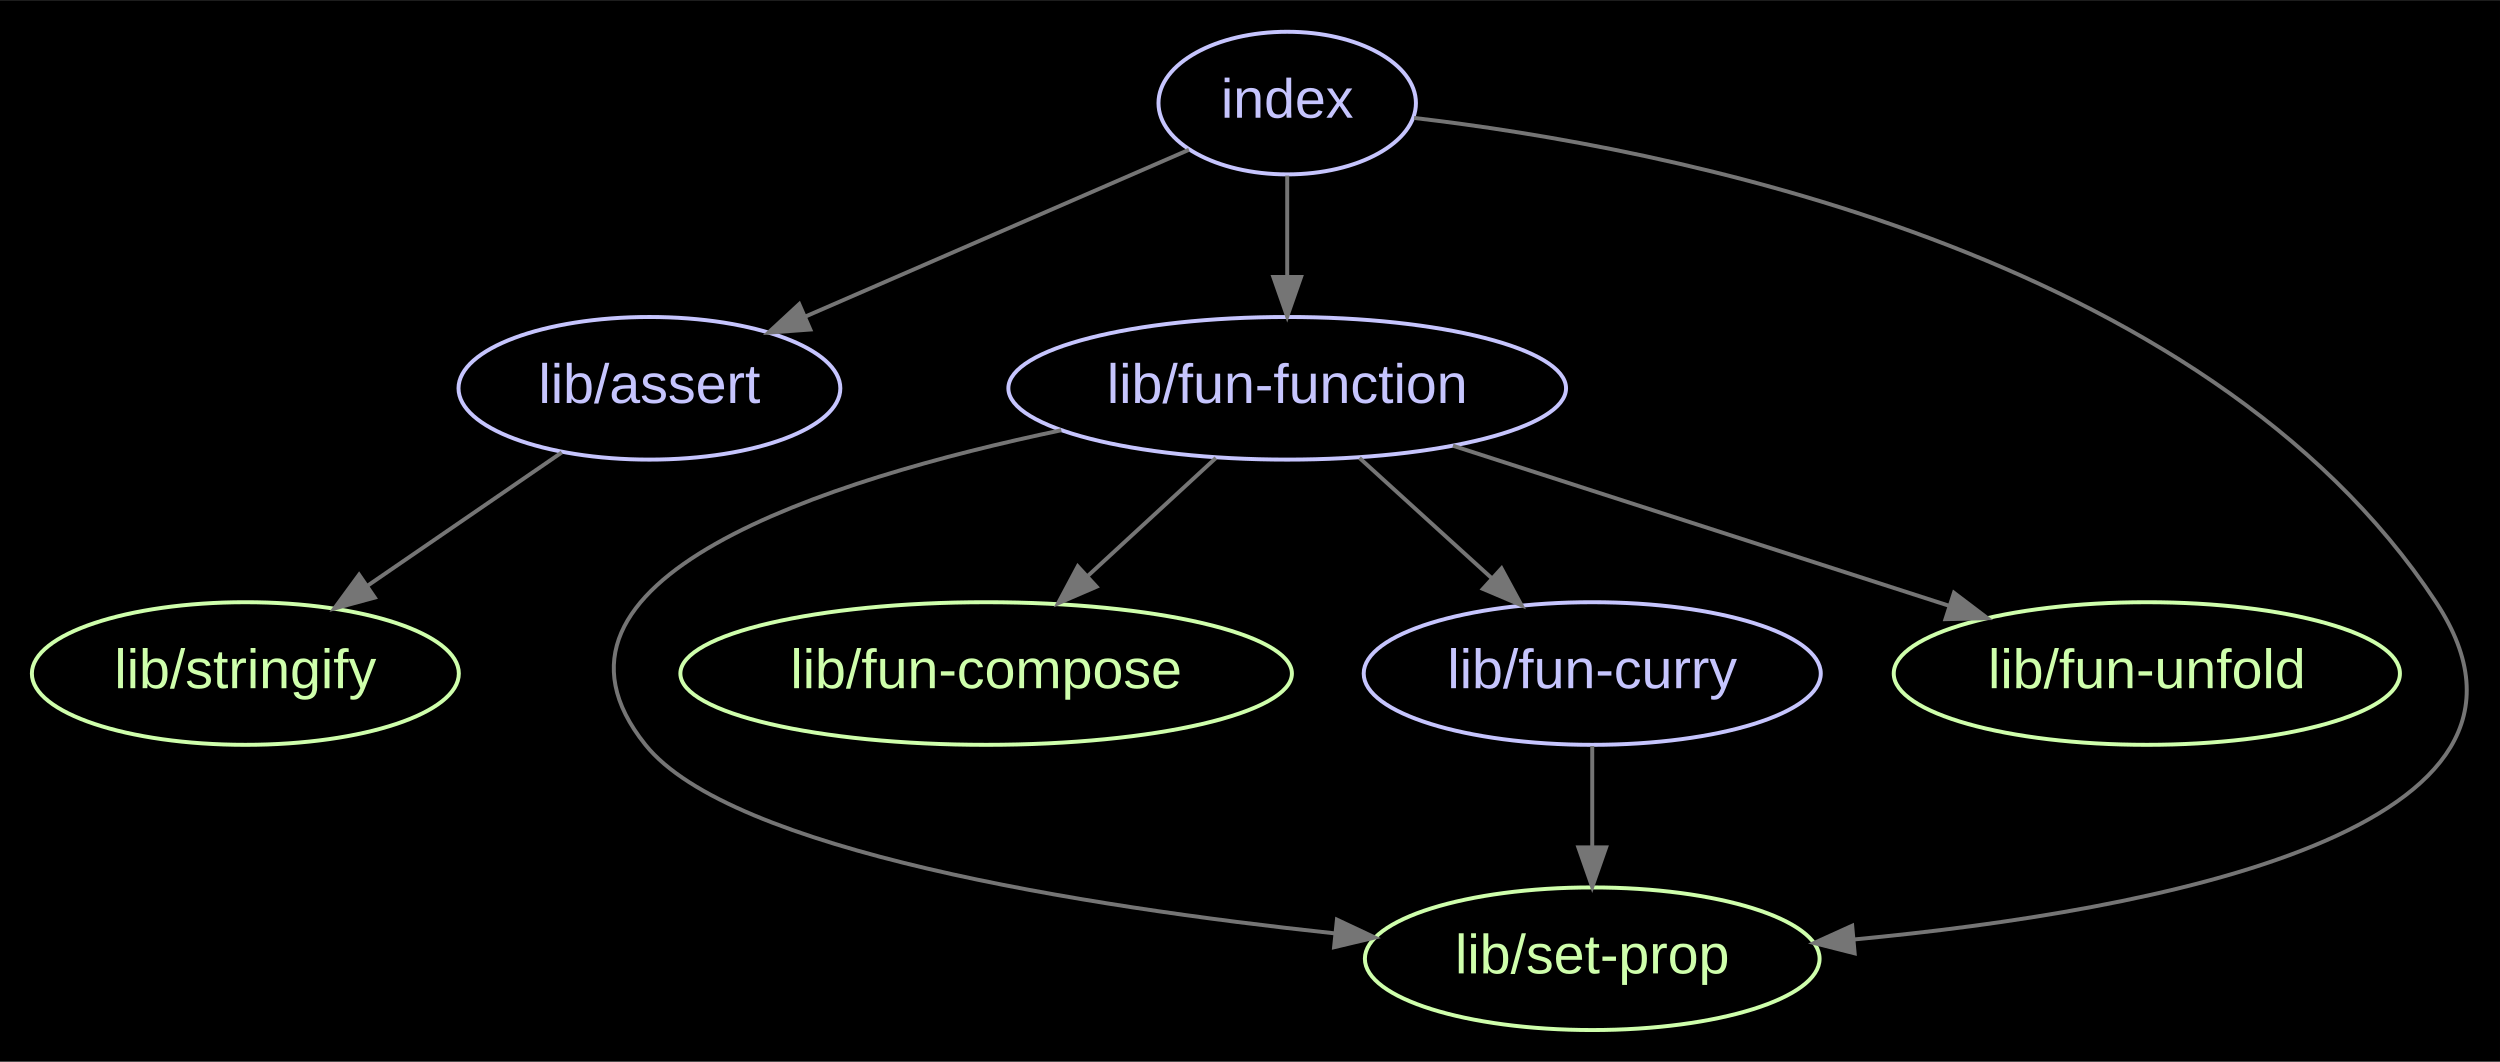
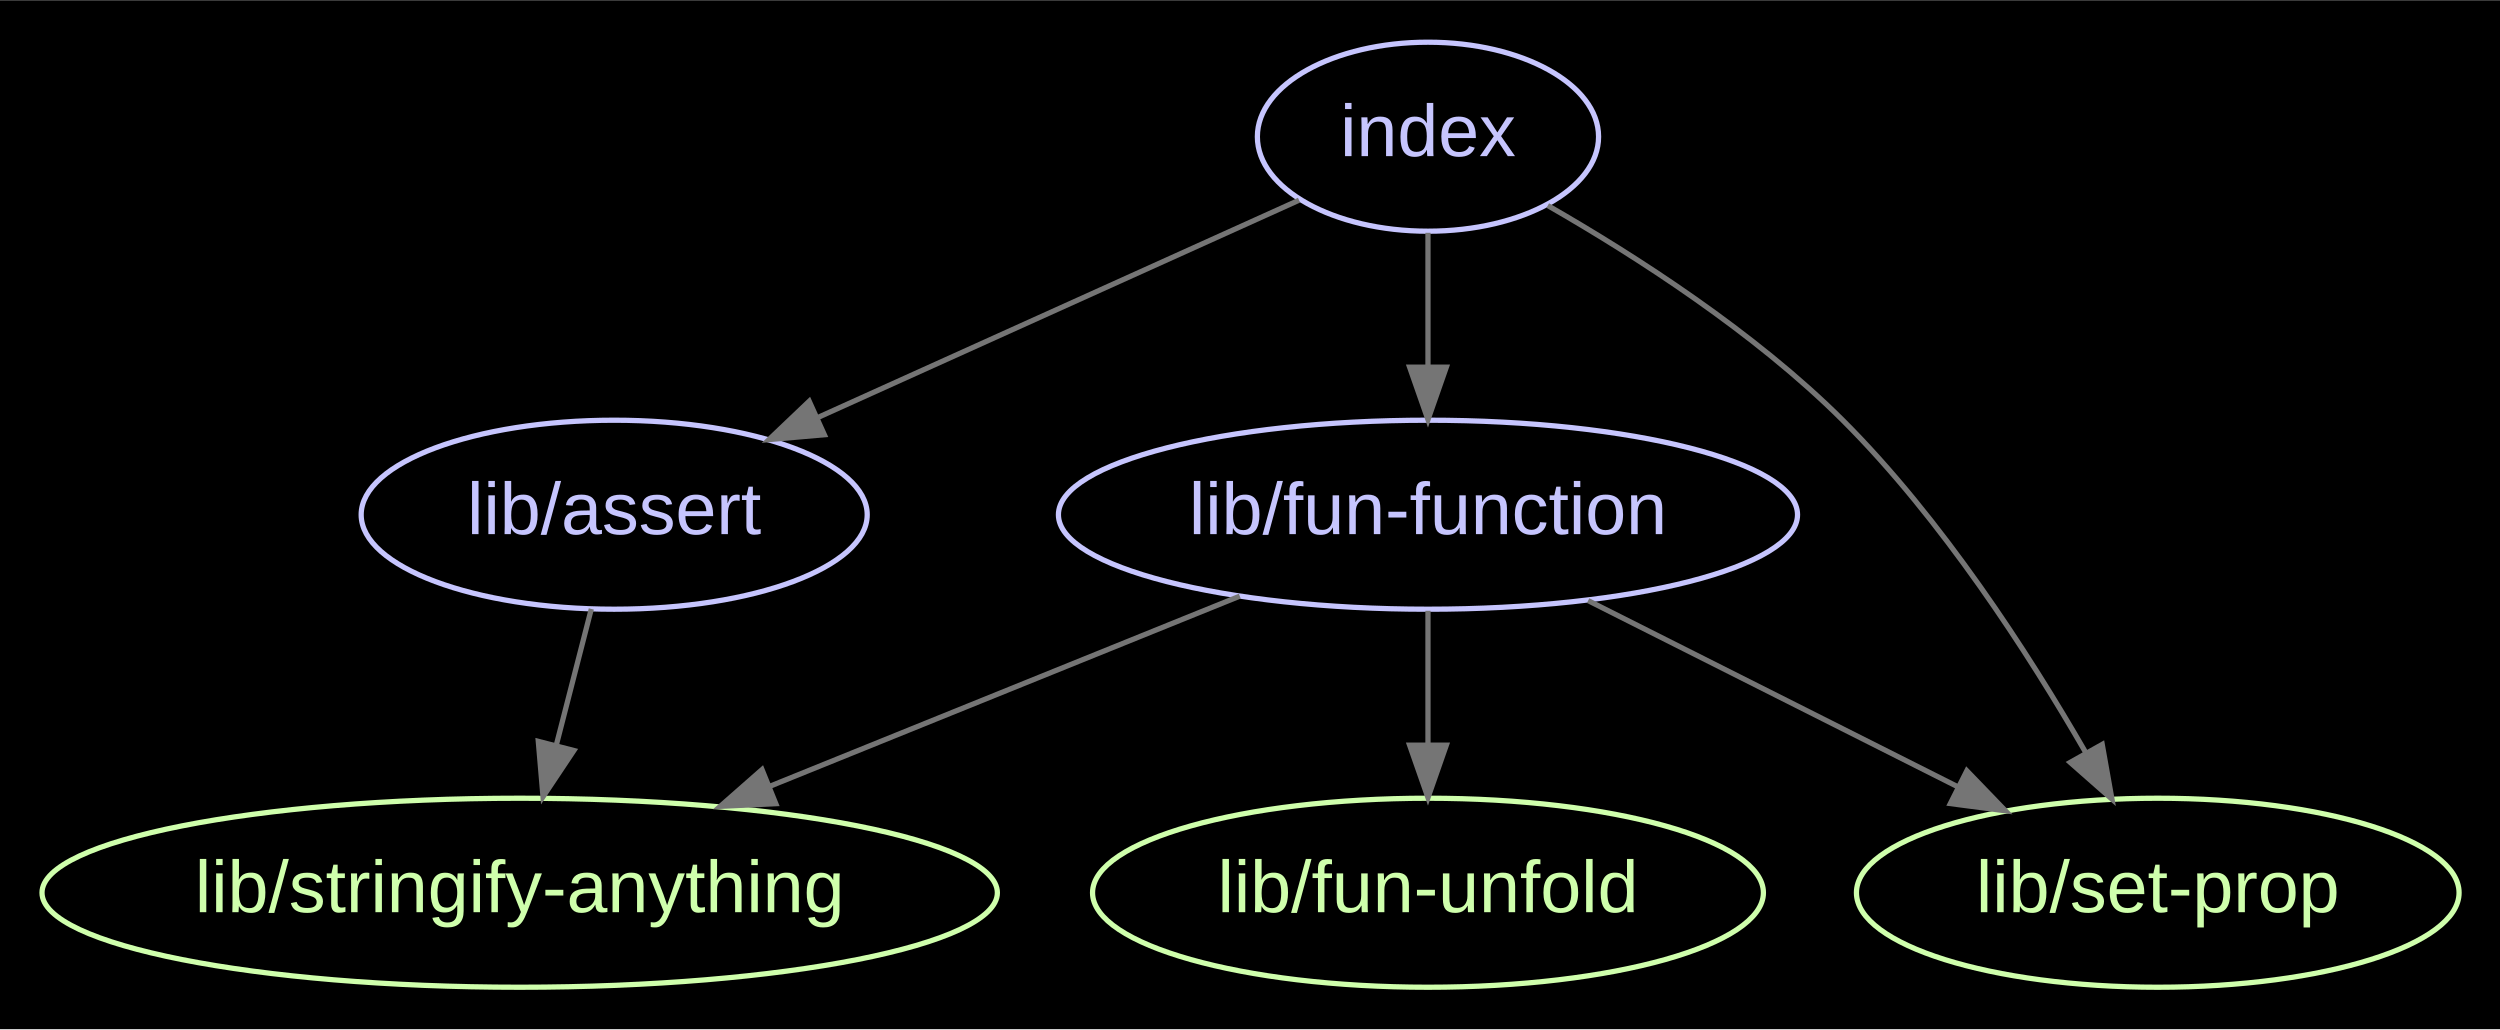
- <svg xmlns="http://www.w3.org/2000/svg" width="631pt" height="268pt" viewBox="0.00 0.00 631.09 267.98">
-   <g id="graph0" class="graph" transform="scale(1 1) rotate(0) translate(7.992 259.992)">
-     <polygon fill="#000000" stroke="none" points="-7.992,7.992 -7.992,-259.992 623.096,-259.992 623.096,7.992 -7.992,7.992" />
+ <svg xmlns="http://www.w3.org/2000/svg" width="476pt" height="196pt" viewBox="0.00 0.00 476.17 195.98">
+   <g id="graph0" class="graph" transform="scale(1 1) rotate(0) translate(7.992 187.992)">
+     <polygon fill="#000000" stroke="none" points="-7.992,7.992 -7.992,-187.992 468.179,-187.992 468.179,7.992 -7.992,7.992" />
    <g id="node1" class="node">
-       <ellipse fill="none" stroke="#c6c5fe" cx="316.945" cy="-234" rx="32.494" ry="18" />
-       <text text-anchor="middle" x="316.945" y="-230.3" font-family="Arial" font-size="14.00" fill="#c6c5fe">index</text>
+       <ellipse fill="none" stroke="#c6c5fe" cx="263.992" cy="-162" rx="32.494" ry="18" />
+       <text text-anchor="middle" x="263.992" y="-158.3" font-family="Arial" font-size="14.00" fill="#c6c5fe">index</text>
    </g>
    <g id="node2" class="node">
-       <ellipse fill="none" stroke="#c6c5fe" cx="155.945" cy="-162" rx="48.192" ry="18" />
-       <text text-anchor="middle" x="155.945" y="-158.3" font-family="Arial" font-size="14.00" fill="#c6c5fe">lib/assert</text>
+       <ellipse fill="none" stroke="#c6c5fe" cx="108.992" cy="-90" rx="48.192" ry="18" />
+       <text text-anchor="middle" x="108.992" y="-86.3" font-family="Arial" font-size="14.00" fill="#c6c5fe">lib/assert</text>
    </g>
    <g id="edge1" class="edge">
-       <path fill="none" stroke="#757575" d="M292.142,-222.216C266.354,-211.004 225.608,-193.288 195.396,-180.153" />
-       <polygon fill="#757575" stroke="#757575" points="196.555,-176.84 185.989,-176.063 193.764,-183.26 196.555,-176.84" />
+       <path fill="none" stroke="#757575" d="M239.432,-149.908C214.813,-138.79 176.543,-121.507 147.811,-108.531" />
+       <polygon fill="#757575" stroke="#757575" points="149.02,-105.237 138.466,-104.311 146.139,-111.617 149.02,-105.237" />
    </g>
    <g id="node3" class="node">
-       <ellipse fill="none" stroke="#c6c5fe" cx="316.945" cy="-162" rx="70.388" ry="18" />
-       <text text-anchor="middle" x="316.945" y="-158.3" font-family="Arial" font-size="14.00" fill="#c6c5fe">lib/fun-function</text>
+       <ellipse fill="none" stroke="#c6c5fe" cx="263.992" cy="-90" rx="70.388" ry="18" />
+       <text text-anchor="middle" x="263.992" y="-86.3" font-family="Arial" font-size="14.00" fill="#c6c5fe">lib/fun-function</text>
    </g>
    <g id="edge2" class="edge">
-       <path fill="none" stroke="#757575" d="M316.945,-215.697C316.945,-207.983 316.945,-198.712 316.945,-190.112" />
-       <polygon fill="#757575" stroke="#757575" points="320.445,-190.104 316.945,-180.104 313.445,-190.104 320.445,-190.104" />
+       <path fill="none" stroke="#757575" d="M263.992,-143.697C263.992,-135.983 263.992,-126.712 263.992,-118.112" />
+       <polygon fill="#757575" stroke="#757575" points="267.492,-118.104 263.992,-108.104 260.492,-118.104 267.492,-118.104" />
    </g>
    <g id="node4" class="node">
-       <ellipse fill="none" stroke="#cfffac" cx="393.945" cy="-18" rx="57.391" ry="18" />
-       <text text-anchor="middle" x="393.945" y="-14.3" font-family="Arial" font-size="14.00" fill="#cfffac">lib/set-prop</text>
+       <ellipse fill="none" stroke="#cfffac" cx="402.992" cy="-18" rx="57.391" ry="18" />
+       <text text-anchor="middle" x="402.992" y="-14.3" font-family="Arial" font-size="14.00" fill="#cfffac">lib/set-prop</text>
    </g>
    <g id="edge3" class="edge">
-       <path fill="none" stroke="#757575" d="M348.966,-230.248C411.385,-222.958 548.336,-197.084 606.945,-108 644.838,-50.403 535.624,-30.026 459.897,-22.854" />
-       <polygon fill="#757575" stroke="#757575" points="460.187,-19.366 449.916,-21.966 459.566,-26.339 460.187,-19.366" />
+       <path fill="none" stroke="#757575" d="M286.808,-148.887C303.582,-139.264 326.273,-124.681 342.992,-108 361.838,-89.197 378.335,-63.663 389.236,-44.766" />
+       <polygon fill="#757575" stroke="#757575" points="392.415,-46.253 394.267,-35.822 386.314,-42.822 392.415,-46.253" />
    </g>
    <g id="node5" class="node">
-       <ellipse fill="none" stroke="#cfffac" cx="53.945" cy="-90" rx="53.891" ry="18" />
-       <text text-anchor="middle" x="53.945" y="-86.3" font-family="Arial" font-size="14.00" fill="#cfffac">lib/stringify</text>
+       <ellipse fill="none" stroke="#cfffac" cx="90.992" cy="-18" rx="90.984" ry="18" />
+       <text text-anchor="middle" x="90.992" y="-14.3" font-family="Arial" font-size="14.00" fill="#cfffac">lib/stringify-anything</text>
    </g>
    <g id="edge4" class="edge">
-       <path fill="none" stroke="#757575" d="M133.813,-145.811C119.476,-135.972 100.601,-123.019 84.8,-112.175" />
-       <polygon fill="#757575" stroke="#757575" points="86.612,-109.174 76.387,-106.401 82.651,-114.945 86.612,-109.174" />
+       <path fill="none" stroke="#757575" d="M104.635,-72.055C102.63,-64.261 100.203,-54.822 97.955,-46.079" />
+       <polygon fill="#757575" stroke="#757575" points="101.314,-45.089 95.434,-36.275 94.535,-46.832 101.314,-45.089" />
    </g>
-     <g id="edge9" class="edge">
-       <path fill="none" stroke="#757575" d="M259.922,-151.419C200.8,-139.01 121.353,-113.858 154.945,-72 176.396,-45.272 265.669,-31.186 328.801,-24.421" />
-       <polygon fill="#757575" stroke="#757575" points="329.498,-27.868 339.085,-23.358 328.778,-20.905 329.498,-27.868" />
+     <g id="edge6" class="edge">
+       <path fill="none" stroke="#757575" d="M294.496,-73.638C315.194,-63.215 342.715,-49.355 364.859,-38.203" />
+       <polygon fill="#757575" stroke="#757575" points="366.628,-41.232 373.985,-33.608 363.48,-34.98 366.628,-41.232" />
+     </g>
+     <g id="edge7" class="edge">
+       <path fill="none" stroke="#757575" d="M228.146,-74.496C202.182,-63.99 166.816,-49.68 138.501,-38.223" />
+       <polygon fill="#757575" stroke="#757575" points="139.775,-34.963 129.192,-34.457 137.149,-41.452 139.775,-34.963" />
    </g>
    <g id="node6" class="node">
-       <ellipse fill="none" stroke="#cfffac" cx="240.945" cy="-90" rx="77.187" ry="18" />
-       <text text-anchor="middle" x="240.945" y="-86.3" font-family="Arial" font-size="14.00" fill="#cfffac">lib/fun-compose</text>
-     </g>
-     <g id="edge6" class="edge">
-       <path fill="none" stroke="#757575" d="M298.934,-144.411C289.256,-135.497 277.16,-124.355 266.522,-114.558" />
-       <polygon fill="#757575" stroke="#757575" points="268.817,-111.913 259.09,-107.713 264.075,-117.062 268.817,-111.913" />
-     </g>
-     <g id="node7" class="node">
-       <ellipse fill="none" stroke="#c6c5fe" cx="393.945" cy="-90" rx="57.69" ry="18" />
-       <text text-anchor="middle" x="393.945" y="-86.3" font-family="Arial" font-size="14.00" fill="#c6c5fe">lib/fun-curry</text>
-     </g>
-     <g id="edge7" class="edge">
-       <path fill="none" stroke="#757575" d="M335.193,-144.411C345.142,-135.367 357.613,-124.03 368.502,-114.13" />
-       <polygon fill="#757575" stroke="#757575" points="371.049,-116.545 376.094,-107.228 366.34,-111.365 371.049,-116.545" />
-     </g>
-     <g id="node8" class="node">
-       <ellipse fill="none" stroke="#cfffac" cx="533.945" cy="-90" rx="63.889" ry="18" />
-       <text text-anchor="middle" x="533.945" y="-86.3" font-family="Arial" font-size="14.00" fill="#cfffac">lib/fun-unfold</text>
-     </g>
-     <g id="edge8" class="edge">
-       <path fill="none" stroke="#757575" d="M358.785,-147.503C394.511,-135.979 445.98,-119.376 483.885,-107.148" />
-       <polygon fill="#757575" stroke="#757575" points="485.259,-110.383 493.701,-103.982 483.11,-103.721 485.259,-110.383" />
+       <ellipse fill="none" stroke="#cfffac" cx="263.992" cy="-18" rx="63.889" ry="18" />
+       <text text-anchor="middle" x="263.992" y="-14.3" font-family="Arial" font-size="14.00" fill="#cfffac">lib/fun-unfold</text>
    </g>
    <g id="edge5" class="edge">
-       <path fill="none" stroke="#757575" d="M393.945,-71.697C393.945,-63.983 393.945,-54.712 393.945,-46.112" />
-       <polygon fill="#757575" stroke="#757575" points="397.445,-46.104 393.945,-36.104 390.445,-46.104 397.445,-46.104" />
+       <path fill="none" stroke="#757575" d="M263.992,-71.697C263.992,-63.983 263.992,-54.712 263.992,-46.112" />
+       <polygon fill="#757575" stroke="#757575" points="267.492,-46.104 263.992,-36.104 260.492,-46.104 267.492,-46.104" />
    </g>
  </g>
</svg>
